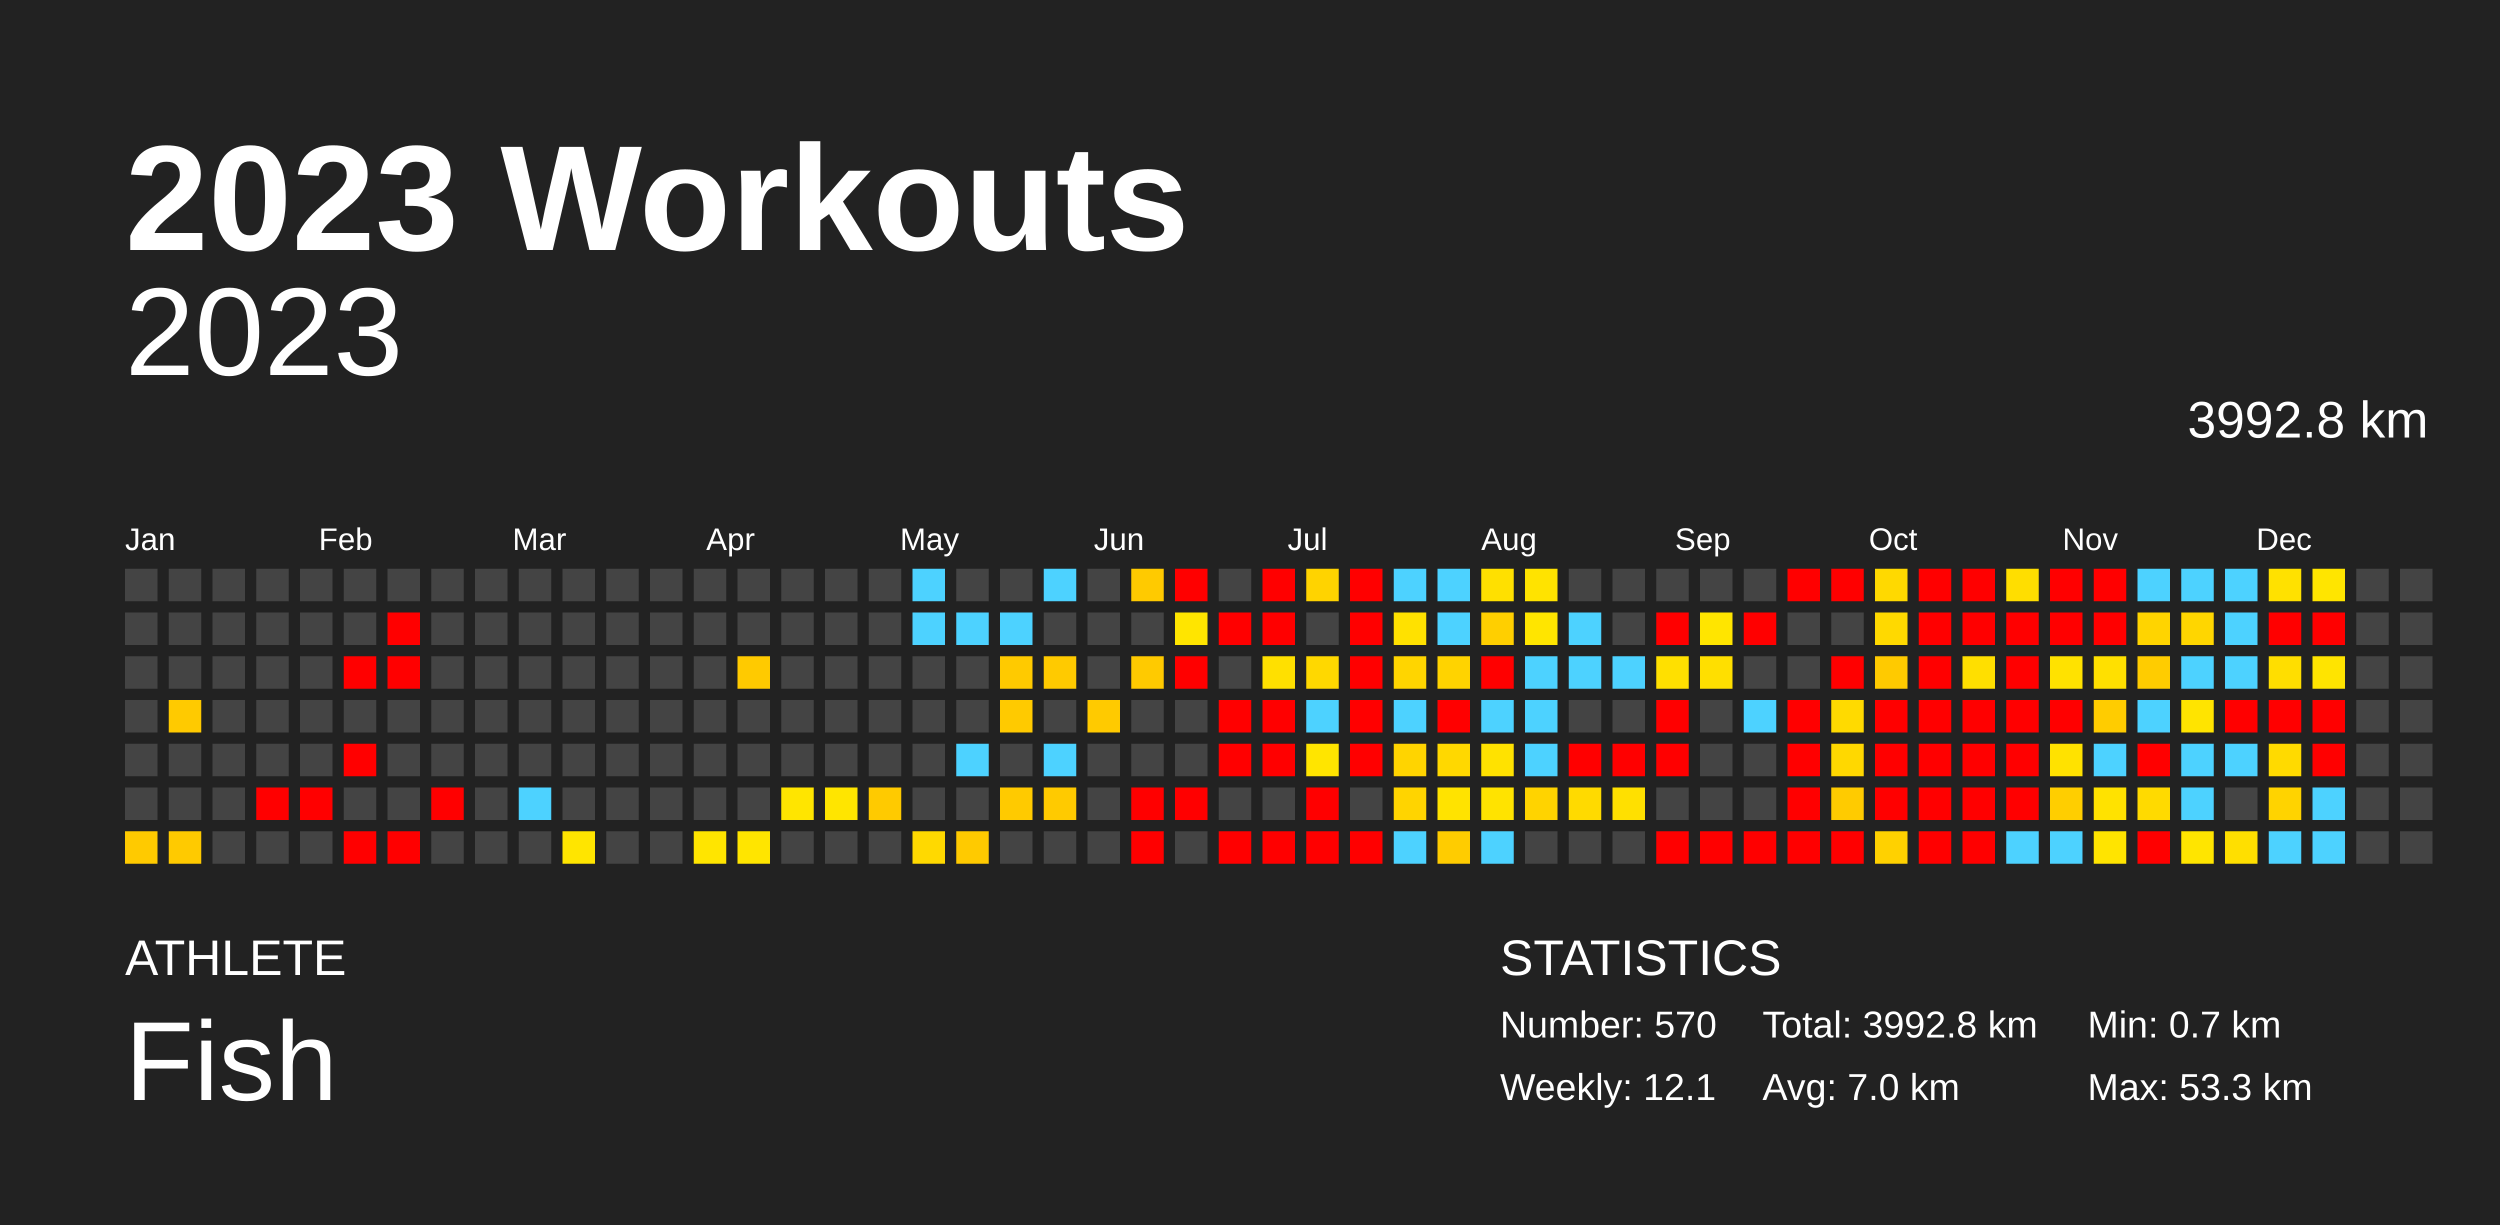
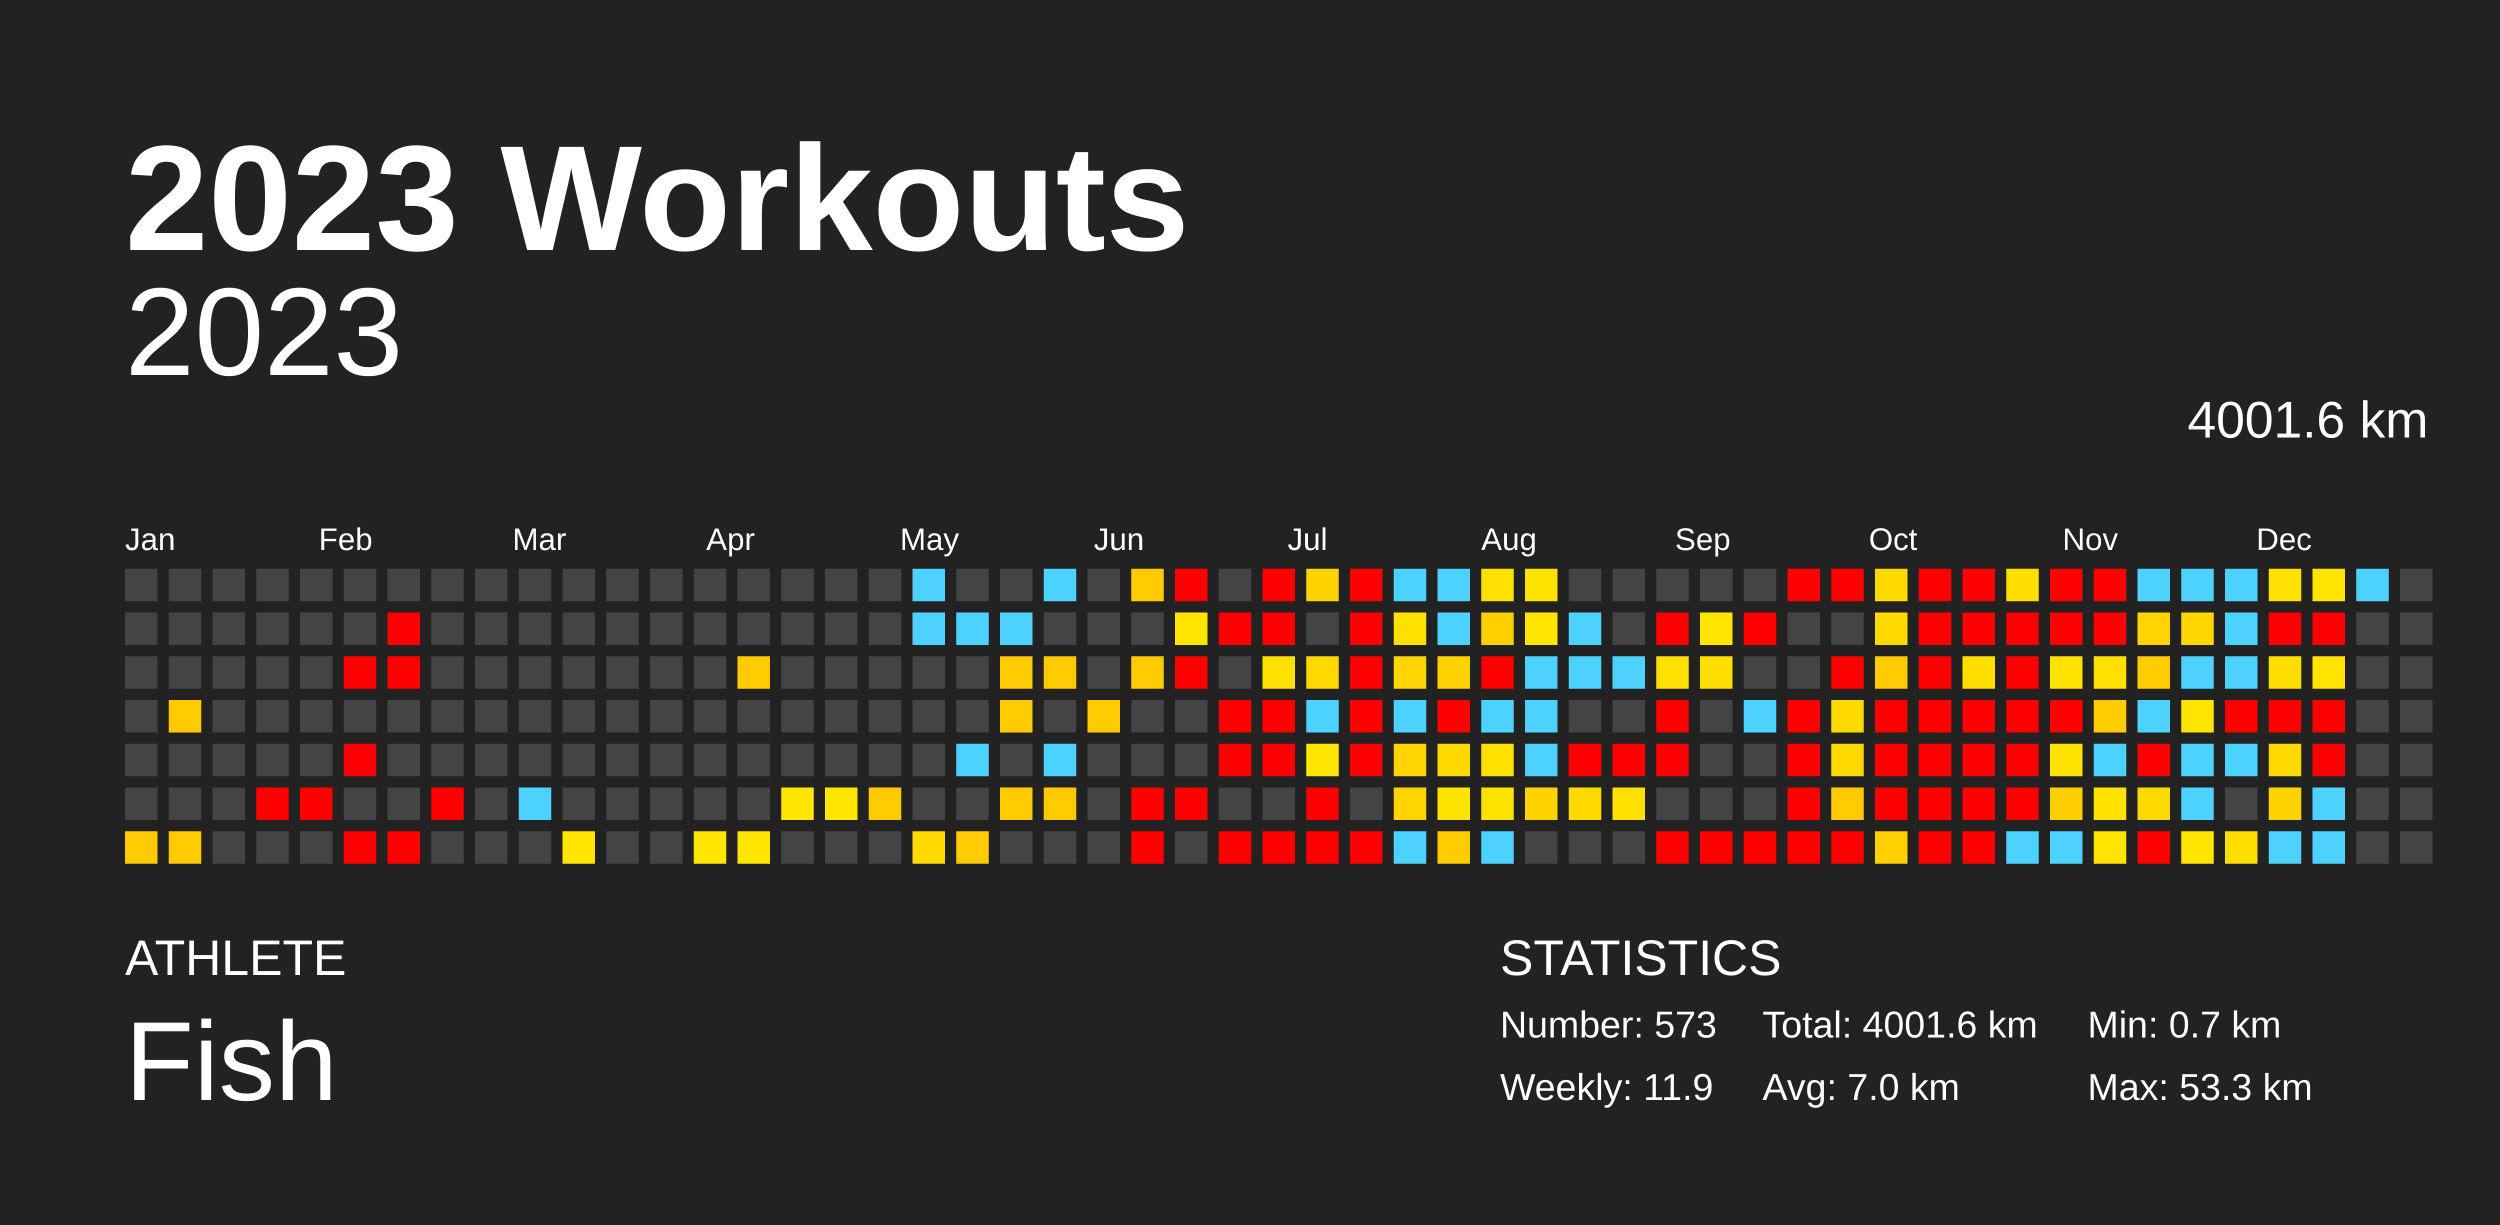
<svg xmlns="http://www.w3.org/2000/svg" baseProfile="full" height="98mm" version="1.1" viewBox="0,0,200,98" width="200mm">
  <defs />
  <rect fill="#222222" height="98" width="200" x="0" y="0" />
  <text fill="#FFFFFF" style="font-size:12px; font-family:Arial; font-weight:bold;" x="10" y="20">2023 Workouts</text>
  <text fill="#FFFFFF" style="font-size:4px; font-family:Arial" x="10" y="78">ATHLETE</text>
  <text fill="#FFFFFF" style="font-size:9px; font-family:Arial" x="10" y="88">Fish</text>
  <text fill="#FFFFFF" style="font-size:4px; font-family:Arial" x="120" y="78">STATISTICS</text>
-   <text fill="#FFFFFF" style="font-size:3px; font-family:Arial" x="120" y="83">Number: 570</text>
-   <text fill="#FFFFFF" style="font-size:3px; font-family:Arial" x="120" y="88">Weekly: 12.1</text>
-   <text fill="#FFFFFF" style="font-size:3px; font-family:Arial" x="141" y="83">Total: 3992.8 km</text>
+   <text fill="#FFFFFF" style="font-size:3px; font-family:Arial" x="120" y="83">Number: 573</text>
+   <text fill="#FFFFFF" style="font-size:3px; font-family:Arial" x="120" y="88">Weekly: 11.9</text>
+   <text fill="#FFFFFF" style="font-size:3px; font-family:Arial" x="141" y="83">Total: 4001.6 km</text>
  <text fill="#FFFFFF" style="font-size:3px; font-family:Arial" x="141" y="88">Avg: 7.0 km</text>
  <text fill="#FFFFFF" style="font-size:3px; font-family:Arial" x="167" y="83">Min: 0.7 km</text>
  <text fill="#FFFFFF" style="font-size:3px; font-family:Arial" x="167" y="88">Max: 53.3 km</text>
  <text alignment-baseline="hanging" fill="#FFFFFF" style="font-size:10.0px; font-family:Arial;" x="10" y="30">2023</text>
-   <text alignment-baseline="hanging" fill="#FFFFFF" style="font-size:4.125px; font-family:Arial;" x="175" y="35">3992.8 km</text>
+   <text alignment-baseline="hanging" fill="#FFFFFF" style="font-size:4.125px; font-family:Arial;" x="175" y="35">4001.6 km</text>
  <text fill="#FFFFFF" style="font-size:2.5px; font-family:Arial" x="10.0" y="44">Jan</text>
  <text fill="#FFFFFF" style="font-size:2.5px; font-family:Arial" x="25.5" y="44">Feb</text>
  <text fill="#FFFFFF" style="font-size:2.5px; font-family:Arial" x="41.0" y="44">Mar</text>
  <text fill="#FFFFFF" style="font-size:2.5px; font-family:Arial" x="56.5" y="44">Apr</text>
  <text fill="#FFFFFF" style="font-size:2.5px; font-family:Arial" x="72.0" y="44">May</text>
  <text fill="#FFFFFF" style="font-size:2.5px; font-family:Arial" x="87.5" y="44">Jun</text>
  <text fill="#FFFFFF" style="font-size:2.5px; font-family:Arial" x="103.0" y="44">Jul</text>
  <text fill="#FFFFFF" style="font-size:2.5px; font-family:Arial" x="118.5" y="44">Aug</text>
  <text fill="#FFFFFF" style="font-size:2.5px; font-family:Arial" x="134.0" y="44">Sep</text>
  <text fill="#FFFFFF" style="font-size:2.5px; font-family:Arial" x="149.5" y="44">Oct</text>
  <text fill="#FFFFFF" style="font-size:2.5px; font-family:Arial" x="165.0" y="44">Nov</text>
  <text fill="#FFFFFF" style="font-size:2.5px; font-family:Arial" x="180.5" y="44">Dec</text>
  <rect fill="#444444" height="2.6" width="2.6" x="10.0" y="45.5" />
  <rect fill="#444444" height="2.6" width="2.6" x="10.0" y="49.0" />
  <rect fill="#444444" height="2.6" width="2.6" x="10.0" y="52.5" />
  <rect fill="#444444" height="2.6" width="2.6" x="10.0" y="56.0" />
  <rect fill="#444444" height="2.6" width="2.6" x="10.0" y="59.5" />
  <rect fill="#444444" height="2.6" width="2.6" x="10.0" y="63.0" />
  <rect fill="#ffca00" height="2.6" width="2.6" x="10.0" y="66.5" />
  <rect fill="#444444" height="2.6" width="2.6" x="13.5" y="45.5" />
  <rect fill="#444444" height="2.6" width="2.6" x="13.5" y="49.0" />
  <rect fill="#444444" height="2.6" width="2.6" x="13.5" y="52.5" />
  <rect fill="#ffca00" height="2.6" width="2.6" x="13.5" y="56.0" />
  <rect fill="#444444" height="2.6" width="2.6" x="13.5" y="59.5" />
  <rect fill="#444444" height="2.6" width="2.6" x="13.5" y="63.0" />
  <rect fill="#ffca00" height="2.6" width="2.6" x="13.5" y="66.5" />
  <rect fill="#444444" height="2.6" width="2.6" x="17.0" y="45.5" />
  <rect fill="#444444" height="2.6" width="2.6" x="17.0" y="49.0" />
  <rect fill="#444444" height="2.6" width="2.6" x="17.0" y="52.5" />
  <rect fill="#444444" height="2.6" width="2.6" x="17.0" y="56.0" />
  <rect fill="#444444" height="2.6" width="2.6" x="17.0" y="59.5" />
  <rect fill="#444444" height="2.6" width="2.6" x="17.0" y="63.0" />
  <rect fill="#444444" height="2.6" width="2.6" x="17.0" y="66.5" />
  <rect fill="#444444" height="2.6" width="2.6" x="20.5" y="45.5" />
  <rect fill="#444444" height="2.6" width="2.6" x="20.5" y="49.0" />
  <rect fill="#444444" height="2.6" width="2.6" x="20.5" y="52.5" />
  <rect fill="#444444" height="2.6" width="2.6" x="20.5" y="56.0" />
  <rect fill="#444444" height="2.6" width="2.6" x="20.5" y="59.5" />
  <rect fill="red" height="2.6" width="2.6" x="20.5" y="63.0" />
  <rect fill="#444444" height="2.6" width="2.6" x="20.5" y="66.5" />
  <rect fill="#444444" height="2.6" width="2.6" x="24.0" y="45.5" />
  <rect fill="#444444" height="2.6" width="2.6" x="24.0" y="49.0" />
  <rect fill="#444444" height="2.6" width="2.6" x="24.0" y="52.5" />
  <rect fill="#444444" height="2.6" width="2.6" x="24.0" y="56.0" />
  <rect fill="#444444" height="2.6" width="2.6" x="24.0" y="59.5" />
  <rect fill="red" height="2.6" width="2.6" x="24.0" y="63.0" />
  <rect fill="#444444" height="2.6" width="2.6" x="24.0" y="66.5" />
  <rect fill="#444444" height="2.6" width="2.6" x="27.5" y="45.5" />
  <rect fill="#444444" height="2.6" width="2.6" x="27.5" y="49.0" />
  <rect fill="red" height="2.6" width="2.6" x="27.5" y="52.5" />
  <rect fill="#444444" height="2.6" width="2.6" x="27.5" y="56.0" />
  <rect fill="red" height="2.6" width="2.6" x="27.5" y="59.5" />
  <rect fill="#444444" height="2.6" width="2.6" x="27.5" y="63.0" />
  <rect fill="red" height="2.6" width="2.6" x="27.5" y="66.5" />
  <rect fill="#444444" height="2.6" width="2.6" x="31.0" y="45.5" />
  <rect fill="red" height="2.6" width="2.6" x="31.0" y="49.0" />
  <rect fill="red" height="2.6" width="2.6" x="31.0" y="52.5" />
  <rect fill="#444444" height="2.6" width="2.6" x="31.0" y="56.0" />
  <rect fill="#444444" height="2.6" width="2.6" x="31.0" y="59.5" />
  <rect fill="#444444" height="2.6" width="2.6" x="31.0" y="63.0" />
  <rect fill="red" height="2.6" width="2.6" x="31.0" y="66.5" />
  <rect fill="#444444" height="2.6" width="2.6" x="34.5" y="45.5" />
  <rect fill="#444444" height="2.6" width="2.6" x="34.5" y="49.0" />
  <rect fill="#444444" height="2.6" width="2.6" x="34.5" y="52.5" />
  <rect fill="#444444" height="2.6" width="2.6" x="34.5" y="56.0" />
  <rect fill="#444444" height="2.6" width="2.6" x="34.5" y="59.5" />
  <rect fill="red" height="2.6" width="2.6" x="34.5" y="63.0" />
  <rect fill="#444444" height="2.6" width="2.6" x="34.5" y="66.5" />
  <rect fill="#444444" height="2.6" width="2.6" x="38.0" y="45.5" />
  <rect fill="#444444" height="2.6" width="2.6" x="38.0" y="49.0" />
  <rect fill="#444444" height="2.6" width="2.6" x="38.0" y="52.5" />
  <rect fill="#444444" height="2.6" width="2.6" x="38.0" y="56.0" />
  <rect fill="#444444" height="2.6" width="2.6" x="38.0" y="59.5" />
  <rect fill="#444444" height="2.6" width="2.6" x="38.0" y="63.0" />
  <rect fill="#444444" height="2.6" width="2.6" x="38.0" y="66.5" />
  <rect fill="#444444" height="2.6" width="2.6" x="41.5" y="45.5" />
  <rect fill="#444444" height="2.6" width="2.6" x="41.5" y="49.0" />
  <rect fill="#444444" height="2.6" width="2.6" x="41.5" y="52.5" />
  <rect fill="#444444" height="2.6" width="2.6" x="41.5" y="56.0" />
  <rect fill="#444444" height="2.6" width="2.6" x="41.5" y="59.5" />
  <rect fill="#4dd2ff" height="2.6" width="2.6" x="41.5" y="63.0" />
  <rect fill="#444444" height="2.6" width="2.6" x="41.5" y="66.5" />
  <rect fill="#444444" height="2.6" width="2.6" x="45.0" y="45.5" />
  <rect fill="#444444" height="2.6" width="2.6" x="45.0" y="49.0" />
  <rect fill="#444444" height="2.6" width="2.6" x="45.0" y="52.5" />
  <rect fill="#444444" height="2.6" width="2.6" x="45.0" y="56.0" />
  <rect fill="#444444" height="2.6" width="2.6" x="45.0" y="59.5" />
  <rect fill="#444444" height="2.6" width="2.6" x="45.0" y="63.0" />
  <rect fill="#ffe500" height="2.6" width="2.6" x="45.0" y="66.5" />
  <rect fill="#444444" height="2.6" width="2.6" x="48.5" y="45.5" />
  <rect fill="#444444" height="2.6" width="2.6" x="48.5" y="49.0" />
  <rect fill="#444444" height="2.6" width="2.6" x="48.5" y="52.5" />
  <rect fill="#444444" height="2.6" width="2.6" x="48.5" y="56.0" />
  <rect fill="#444444" height="2.6" width="2.6" x="48.5" y="59.5" />
  <rect fill="#444444" height="2.6" width="2.6" x="48.5" y="63.0" />
  <rect fill="#444444" height="2.6" width="2.6" x="48.5" y="66.5" />
  <rect fill="#444444" height="2.6" width="2.6" x="52.0" y="45.5" />
  <rect fill="#444444" height="2.6" width="2.6" x="52.0" y="49.0" />
  <rect fill="#444444" height="2.6" width="2.6" x="52.0" y="52.5" />
  <rect fill="#444444" height="2.6" width="2.6" x="52.0" y="56.0" />
  <rect fill="#444444" height="2.6" width="2.6" x="52.0" y="59.5" />
  <rect fill="#444444" height="2.6" width="2.6" x="52.0" y="63.0" />
  <rect fill="#444444" height="2.6" width="2.6" x="52.0" y="66.5" />
  <rect fill="#444444" height="2.6" width="2.6" x="55.5" y="45.5" />
  <rect fill="#444444" height="2.6" width="2.6" x="55.5" y="49.0" />
  <rect fill="#444444" height="2.6" width="2.6" x="55.5" y="52.5" />
  <rect fill="#444444" height="2.6" width="2.6" x="55.5" y="56.0" />
  <rect fill="#444444" height="2.6" width="2.6" x="55.5" y="59.5" />
  <rect fill="#444444" height="2.6" width="2.6" x="55.5" y="63.0" />
  <rect fill="#ffe500" height="2.6" width="2.6" x="55.5" y="66.5" />
  <rect fill="#444444" height="2.6" width="2.6" x="59.0" y="45.5" />
  <rect fill="#444444" height="2.6" width="2.6" x="59.0" y="49.0" />
  <rect fill="#ffca00" height="2.6" width="2.6" x="59.0" y="52.5" />
  <rect fill="#444444" height="2.6" width="2.6" x="59.0" y="56.0" />
  <rect fill="#444444" height="2.6" width="2.6" x="59.0" y="59.5" />
  <rect fill="#444444" height="2.6" width="2.6" x="59.0" y="63.0" />
  <rect fill="#ffe500" height="2.6" width="2.6" x="59.0" y="66.5" />
  <rect fill="#444444" height="2.6" width="2.6" x="62.5" y="45.5" />
  <rect fill="#444444" height="2.6" width="2.6" x="62.5" y="49.0" />
  <rect fill="#444444" height="2.6" width="2.6" x="62.5" y="52.5" />
  <rect fill="#444444" height="2.6" width="2.6" x="62.5" y="56.0" />
  <rect fill="#444444" height="2.6" width="2.6" x="62.5" y="59.5" />
  <rect fill="#ffe500" height="2.6" width="2.6" x="62.5" y="63.0" />
  <rect fill="#444444" height="2.6" width="2.6" x="62.5" y="66.5" />
  <rect fill="#444444" height="2.6" width="2.6" x="66.0" y="45.5" />
  <rect fill="#444444" height="2.6" width="2.6" x="66.0" y="49.0" />
  <rect fill="#444444" height="2.6" width="2.6" x="66.0" y="52.5" />
  <rect fill="#444444" height="2.6" width="2.6" x="66.0" y="56.0" />
  <rect fill="#444444" height="2.6" width="2.6" x="66.0" y="59.5" />
  <rect fill="#ffe500" height="2.6" width="2.6" x="66.0" y="63.0" />
  <rect fill="#444444" height="2.6" width="2.6" x="66.0" y="66.5" />
  <rect fill="#444444" height="2.6" width="2.6" x="69.5" y="45.5" />
  <rect fill="#444444" height="2.6" width="2.6" x="69.5" y="49.0" />
  <rect fill="#444444" height="2.6" width="2.6" x="69.5" y="52.5" />
  <rect fill="#444444" height="2.6" width="2.6" x="69.5" y="56.0" />
  <rect fill="#444444" height="2.6" width="2.6" x="69.5" y="59.5" />
  <rect fill="#ffca00" height="2.6" width="2.6" x="69.5" y="63.0" />
  <rect fill="#444444" height="2.6" width="2.6" x="69.5" y="66.5" />
  <rect fill="#4dd2ff" height="2.6" width="2.6" x="73.0" y="45.5" />
  <rect fill="#4dd2ff" height="2.6" width="2.6" x="73.0" y="49.0" />
  <rect fill="#444444" height="2.6" width="2.6" x="73.0" y="52.5" />
  <rect fill="#444444" height="2.6" width="2.6" x="73.0" y="56.0" />
  <rect fill="#444444" height="2.6" width="2.6" x="73.0" y="59.5" />
  <rect fill="#444444" height="2.6" width="2.6" x="73.0" y="63.0" />
  <rect fill="#ffd900" height="2.6" width="2.6" x="73.0" y="66.5" />
  <rect fill="#444444" height="2.6" width="2.6" x="76.5" y="45.5" />
  <rect fill="#4dd2ff" height="2.6" width="2.6" x="76.5" y="49.0" />
  <rect fill="#444444" height="2.6" width="2.6" x="76.5" y="52.5" />
  <rect fill="#444444" height="2.6" width="2.6" x="76.5" y="56.0" />
  <rect fill="#4dd2ff" height="2.6" width="2.6" x="76.5" y="59.5" />
  <rect fill="#444444" height="2.6" width="2.6" x="76.5" y="63.0" />
  <rect fill="#ffca00" height="2.6" width="2.6" x="76.5" y="66.5" />
  <rect fill="#444444" height="2.6" width="2.6" x="80.0" y="45.5" />
  <rect fill="#4dd2ff" height="2.6" width="2.6" x="80.0" y="49.0" />
  <rect fill="#ffca00" height="2.6" width="2.6" x="80.0" y="52.5" />
  <rect fill="#ffca00" height="2.6" width="2.6" x="80.0" y="56.0" />
  <rect fill="#444444" height="2.6" width="2.6" x="80.0" y="59.5" />
  <rect fill="#ffca00" height="2.6" width="2.6" x="80.0" y="63.0" />
  <rect fill="#444444" height="2.6" width="2.6" x="80.0" y="66.5" />
  <rect fill="#4dd2ff" height="2.6" width="2.6" x="83.5" y="45.5" />
  <rect fill="#444444" height="2.6" width="2.6" x="83.5" y="49.0" />
  <rect fill="#ffca00" height="2.6" width="2.6" x="83.5" y="52.5" />
  <rect fill="#444444" height="2.6" width="2.6" x="83.5" y="56.0" />
  <rect fill="#4dd2ff" height="2.6" width="2.6" x="83.5" y="59.5" />
  <rect fill="#ffca00" height="2.6" width="2.6" x="83.5" y="63.0" />
  <rect fill="#444444" height="2.6" width="2.6" x="83.5" y="66.5" />
  <rect fill="#444444" height="2.6" width="2.6" x="87.0" y="45.5" />
  <rect fill="#444444" height="2.6" width="2.6" x="87.0" y="49.0" />
  <rect fill="#444444" height="2.6" width="2.6" x="87.0" y="52.5" />
  <rect fill="#ffca00" height="2.6" width="2.6" x="87.0" y="56.0" />
  <rect fill="#444444" height="2.6" width="2.6" x="87.0" y="59.5" />
  <rect fill="#444444" height="2.6" width="2.6" x="87.0" y="63.0" />
  <rect fill="#444444" height="2.6" width="2.6" x="87.0" y="66.5" />
  <rect fill="#ffca00" height="2.6" width="2.6" x="90.5" y="45.5" />
  <rect fill="#444444" height="2.6" width="2.6" x="90.5" y="49.0" />
  <rect fill="#ffca00" height="2.6" width="2.6" x="90.5" y="52.5" />
  <rect fill="#444444" height="2.6" width="2.6" x="90.5" y="56.0" />
  <rect fill="#444444" height="2.6" width="2.6" x="90.5" y="59.5" />
  <rect fill="red" height="2.6" width="2.6" x="90.5" y="63.0" />
  <rect fill="red" height="2.6" width="2.6" x="90.5" y="66.5" />
  <rect fill="red" height="2.6" width="2.6" x="94.0" y="45.5" />
  <rect fill="#ffe500" height="2.6" width="2.6" x="94.0" y="49.0" />
  <rect fill="red" height="2.6" width="2.6" x="94.0" y="52.5" />
  <rect fill="#444444" height="2.6" width="2.6" x="94.0" y="56.0" />
  <rect fill="#444444" height="2.6" width="2.6" x="94.0" y="59.5" />
  <rect fill="red" height="2.6" width="2.6" x="94.0" y="63.0" />
  <rect fill="#444444" height="2.6" width="2.6" x="94.0" y="66.5" />
  <rect fill="#444444" height="2.6" width="2.6" x="97.5" y="45.5" />
  <rect fill="red" height="2.6" width="2.6" x="97.5" y="49.0" />
  <rect fill="#444444" height="2.6" width="2.6" x="97.5" y="52.5" />
  <rect fill="red" height="2.6" width="2.6" x="97.5" y="56.0" />
  <rect fill="red" height="2.6" width="2.6" x="97.5" y="59.5" />
  <rect fill="#444444" height="2.6" width="2.6" x="97.5" y="63.0" />
  <rect fill="red" height="2.6" width="2.6" x="97.5" y="66.5" />
  <rect fill="red" height="2.6" width="2.6" x="101.0" y="45.5" />
  <rect fill="red" height="2.6" width="2.6" x="101.0" y="49.0" />
  <rect fill="#ffe000" height="2.6" width="2.6" x="101.0" y="52.5" />
  <rect fill="red" height="2.6" width="2.6" x="101.0" y="56.0" />
  <rect fill="red" height="2.6" width="2.6" x="101.0" y="59.5" />
  <rect fill="#444444" height="2.6" width="2.6" x="101.0" y="63.0" />
  <rect fill="red" height="2.6" width="2.6" x="101.0" y="66.5" />
  <rect fill="#ffd300" height="2.6" width="2.6" x="104.5" y="45.5" />
  <rect fill="#444444" height="2.6" width="2.6" x="104.5" y="49.0" />
  <rect fill="#ffd800" height="2.6" width="2.6" x="104.5" y="52.5" />
  <rect fill="#4dd2ff" height="2.6" width="2.6" x="104.5" y="56.0" />
  <rect fill="#ffe500" height="2.6" width="2.6" x="104.5" y="59.5" />
  <rect fill="red" height="2.6" width="2.6" x="104.5" y="63.0" />
  <rect fill="red" height="2.6" width="2.6" x="104.5" y="66.5" />
  <rect fill="red" height="2.6" width="2.6" x="108.0" y="45.5" />
  <rect fill="red" height="2.6" width="2.6" x="108.0" y="49.0" />
  <rect fill="red" height="2.6" width="2.6" x="108.0" y="52.5" />
  <rect fill="red" height="2.6" width="2.6" x="108.0" y="56.0" />
  <rect fill="red" height="2.6" width="2.6" x="108.0" y="59.5" />
  <rect fill="#444444" height="2.6" width="2.6" x="108.0" y="63.0" />
  <rect fill="red" height="2.6" width="2.6" x="108.0" y="66.5" />
  <rect fill="#4dd2ff" height="2.6" width="2.6" x="111.5" y="45.5" />
  <rect fill="#ffe100" height="2.6" width="2.6" x="111.5" y="49.0" />
  <rect fill="#ffd500" height="2.6" width="2.6" x="111.5" y="52.5" />
  <rect fill="#4dd2ff" height="2.6" width="2.6" x="111.5" y="56.0" />
  <rect fill="#ffd400" height="2.6" width="2.6" x="111.5" y="59.5" />
  <rect fill="#ffd400" height="2.6" width="2.6" x="111.5" y="63.0" />
  <rect fill="#4dd2ff" height="2.6" width="2.6" x="111.5" y="66.5" />
  <rect fill="#4dd2ff" height="2.6" width="2.6" x="115.0" y="45.5" />
  <rect fill="#4dd2ff" height="2.6" width="2.6" x="115.0" y="49.0" />
  <rect fill="#ffd300" height="2.6" width="2.6" x="115.0" y="52.5" />
  <rect fill="red" height="2.6" width="2.6" x="115.0" y="56.0" />
  <rect fill="#ffd800" height="2.6" width="2.6" x="115.0" y="59.5" />
  <rect fill="#ffe300" height="2.6" width="2.6" x="115.0" y="63.0" />
  <rect fill="#ffcc00" height="2.6" width="2.6" x="115.0" y="66.5" />
  <rect fill="#ffe000" height="2.6" width="2.6" x="118.5" y="45.5" />
  <rect fill="#ffcf00" height="2.6" width="2.6" x="118.5" y="49.0" />
  <rect fill="red" height="2.6" width="2.6" x="118.5" y="52.5" />
  <rect fill="#4dd2ff" height="2.6" width="2.6" x="118.5" y="56.0" />
  <rect fill="#ffe200" height="2.6" width="2.6" x="118.5" y="59.5" />
  <rect fill="#ffe300" height="2.6" width="2.6" x="118.5" y="63.0" />
  <rect fill="#4dd2ff" height="2.6" width="2.6" x="118.5" y="66.5" />
  <rect fill="#ffe300" height="2.6" width="2.6" x="122.0" y="45.5" />
  <rect fill="#ffe500" height="2.6" width="2.6" x="122.0" y="49.0" />
  <rect fill="#4dd2ff" height="2.6" width="2.6" x="122.0" y="52.5" />
  <rect fill="#4dd2ff" height="2.6" width="2.6" x="122.0" y="56.0" />
  <rect fill="#4dd2ff" height="2.6" width="2.6" x="122.0" y="59.5" />
  <rect fill="#ffd300" height="2.6" width="2.6" x="122.0" y="63.0" />
  <rect fill="#444444" height="2.6" width="2.6" x="122.0" y="66.5" />
  <rect fill="#444444" height="2.6" width="2.6" x="125.5" y="45.5" />
  <rect fill="#4dd2ff" height="2.6" width="2.6" x="125.5" y="49.0" />
  <rect fill="#4dd2ff" height="2.6" width="2.6" x="125.5" y="52.5" />
  <rect fill="#444444" height="2.6" width="2.6" x="125.5" y="56.0" />
  <rect fill="red" height="2.6" width="2.6" x="125.5" y="59.5" />
  <rect fill="#ffda00" height="2.6" width="2.6" x="125.5" y="63.0" />
  <rect fill="#444444" height="2.6" width="2.6" x="125.5" y="66.5" />
  <rect fill="#444444" height="2.6" width="2.6" x="129.0" y="45.5" />
  <rect fill="#444444" height="2.6" width="2.6" x="129.0" y="49.0" />
  <rect fill="#4dd2ff" height="2.6" width="2.6" x="129.0" y="52.5" />
  <rect fill="#444444" height="2.6" width="2.6" x="129.0" y="56.0" />
  <rect fill="red" height="2.6" width="2.6" x="129.0" y="59.5" />
  <rect fill="#ffe000" height="2.6" width="2.6" x="129.0" y="63.0" />
  <rect fill="#444444" height="2.6" width="2.6" x="129.0" y="66.5" />
  <rect fill="#444444" height="2.6" width="2.6" x="132.5" y="45.5" />
  <rect fill="red" height="2.6" width="2.6" x="132.5" y="49.0" />
  <rect fill="#ffe000" height="2.6" width="2.6" x="132.5" y="52.5" />
  <rect fill="red" height="2.6" width="2.6" x="132.5" y="56.0" />
  <rect fill="red" height="2.6" width="2.6" x="132.5" y="59.5" />
  <rect fill="#444444" height="2.6" width="2.6" x="132.5" y="63.0" />
  <rect fill="red" height="2.6" width="2.6" x="132.5" y="66.5" />
  <rect fill="#444444" height="2.6" width="2.6" x="136.0" y="45.5" />
  <rect fill="#ffe500" height="2.6" width="2.6" x="136.0" y="49.0" />
  <rect fill="#ffdf00" height="2.6" width="2.6" x="136.0" y="52.5" />
  <rect fill="#444444" height="2.6" width="2.6" x="136.0" y="56.0" />
  <rect fill="#444444" height="2.6" width="2.6" x="136.0" y="59.5" />
  <rect fill="#444444" height="2.6" width="2.6" x="136.0" y="63.0" />
  <rect fill="red" height="2.6" width="2.6" x="136.0" y="66.5" />
  <rect fill="#444444" height="2.6" width="2.6" x="139.5" y="45.5" />
  <rect fill="red" height="2.6" width="2.6" x="139.5" y="49.0" />
  <rect fill="#444444" height="2.6" width="2.6" x="139.5" y="52.5" />
  <rect fill="#4dd2ff" height="2.6" width="2.6" x="139.5" y="56.0" />
  <rect fill="#444444" height="2.6" width="2.6" x="139.5" y="59.5" />
  <rect fill="#444444" height="2.6" width="2.6" x="139.5" y="63.0" />
  <rect fill="red" height="2.6" width="2.6" x="139.5" y="66.5" />
  <rect fill="red" height="2.6" width="2.6" x="143.0" y="45.5" />
  <rect fill="#444444" height="2.6" width="2.6" x="143.0" y="49.0" />
  <rect fill="#444444" height="2.6" width="2.6" x="143.0" y="52.5" />
  <rect fill="red" height="2.6" width="2.6" x="143.0" y="56.0" />
  <rect fill="red" height="2.6" width="2.6" x="143.0" y="59.5" />
  <rect fill="red" height="2.6" width="2.6" x="143.0" y="63.0" />
  <rect fill="red" height="2.6" width="2.6" x="143.0" y="66.5" />
  <rect fill="red" height="2.6" width="2.6" x="146.5" y="45.5" />
  <rect fill="#444444" height="2.6" width="2.6" x="146.5" y="49.0" />
  <rect fill="red" height="2.6" width="2.6" x="146.5" y="52.5" />
  <rect fill="#ffda00" height="2.6" width="2.6" x="146.5" y="56.0" />
  <rect fill="#ffd800" height="2.6" width="2.6" x="146.5" y="59.5" />
  <rect fill="#ffcb00" height="2.6" width="2.6" x="146.5" y="63.0" />
  <rect fill="red" height="2.6" width="2.6" x="146.5" y="66.5" />
  <rect fill="#ffd900" height="2.6" width="2.6" x="150.0" y="45.5" />
  <rect fill="#ffd900" height="2.6" width="2.6" x="150.0" y="49.0" />
  <rect fill="#ffca00" height="2.6" width="2.6" x="150.0" y="52.5" />
  <rect fill="red" height="2.6" width="2.6" x="150.0" y="56.0" />
  <rect fill="red" height="2.6" width="2.6" x="150.0" y="59.5" />
  <rect fill="red" height="2.6" width="2.6" x="150.0" y="63.0" />
  <rect fill="#ffd100" height="2.6" width="2.6" x="150.0" y="66.5" />
  <rect fill="red" height="2.6" width="2.6" x="153.5" y="45.5" />
  <rect fill="red" height="2.6" width="2.6" x="153.5" y="49.0" />
  <rect fill="red" height="2.6" width="2.6" x="153.5" y="52.5" />
  <rect fill="red" height="2.6" width="2.6" x="153.5" y="56.0" />
  <rect fill="red" height="2.6" width="2.6" x="153.5" y="59.5" />
  <rect fill="red" height="2.6" width="2.6" x="153.5" y="63.0" />
  <rect fill="red" height="2.6" width="2.6" x="153.5" y="66.5" />
  <rect fill="red" height="2.6" width="2.6" x="157.0" y="45.5" />
  <rect fill="red" height="2.6" width="2.6" x="157.0" y="49.0" />
  <rect fill="#ffdf00" height="2.6" width="2.6" x="157.0" y="52.5" />
  <rect fill="red" height="2.6" width="2.6" x="157.0" y="56.0" />
  <rect fill="red" height="2.6" width="2.6" x="157.0" y="59.5" />
  <rect fill="red" height="2.6" width="2.6" x="157.0" y="63.0" />
  <rect fill="red" height="2.6" width="2.6" x="157.0" y="66.5" />
  <rect fill="#ffde00" height="2.6" width="2.6" x="160.5" y="45.5" />
  <rect fill="red" height="2.6" width="2.6" x="160.5" y="49.0" />
  <rect fill="red" height="2.6" width="2.6" x="160.5" y="52.5" />
  <rect fill="red" height="2.6" width="2.6" x="160.5" y="56.0" />
  <rect fill="red" height="2.6" width="2.6" x="160.5" y="59.5" />
  <rect fill="red" height="2.6" width="2.6" x="160.5" y="63.0" />
  <rect fill="#4dd2ff" height="2.6" width="2.6" x="160.5" y="66.5" />
  <rect fill="red" height="2.6" width="2.6" x="164.0" y="45.5" />
  <rect fill="red" height="2.6" width="2.6" x="164.0" y="49.0" />
  <rect fill="#ffe200" height="2.6" width="2.6" x="164.0" y="52.5" />
  <rect fill="red" height="2.6" width="2.6" x="164.0" y="56.0" />
  <rect fill="#ffe200" height="2.6" width="2.6" x="164.0" y="59.5" />
  <rect fill="#ffce00" height="2.6" width="2.6" x="164.0" y="63.0" />
  <rect fill="#4dd2ff" height="2.6" width="2.6" x="164.0" y="66.5" />
  <rect fill="red" height="2.6" width="2.6" x="167.5" y="45.5" />
  <rect fill="red" height="2.6" width="2.6" x="167.5" y="49.0" />
  <rect fill="#ffe000" height="2.6" width="2.6" x="167.5" y="52.5" />
  <rect fill="#ffcc00" height="2.6" width="2.6" x="167.5" y="56.0" />
  <rect fill="#4dd2ff" height="2.6" width="2.6" x="167.5" y="59.5" />
  <rect fill="#ffe200" height="2.6" width="2.6" x="167.5" y="63.0" />
  <rect fill="#ffe400" height="2.6" width="2.6" x="167.5" y="66.5" />
  <rect fill="#4dd2ff" height="2.6" width="2.6" x="171.0" y="45.5" />
  <rect fill="#ffd400" height="2.6" width="2.6" x="171.0" y="49.0" />
  <rect fill="#ffcc00" height="2.6" width="2.6" x="171.0" y="52.5" />
  <rect fill="#4dd2ff" height="2.6" width="2.6" x="171.0" y="56.0" />
  <rect fill="red" height="2.6" width="2.6" x="171.0" y="59.5" />
  <rect fill="#ffda00" height="2.6" width="2.6" x="171.0" y="63.0" />
  <rect fill="red" height="2.6" width="2.6" x="171.0" y="66.5" />
  <rect fill="#4dd2ff" height="2.6" width="2.6" x="174.5" y="45.5" />
  <rect fill="#ffd600" height="2.6" width="2.6" x="174.5" y="49.0" />
  <rect fill="#4dd2ff" height="2.6" width="2.6" x="174.5" y="52.5" />
  <rect fill="#ffe400" height="2.6" width="2.6" x="174.5" y="56.0" />
  <rect fill="#4dd2ff" height="2.6" width="2.6" x="174.5" y="59.5" />
  <rect fill="#4dd2ff" height="2.6" width="2.6" x="174.5" y="63.0" />
  <rect fill="#ffe500" height="2.6" width="2.6" x="174.5" y="66.5" />
  <rect fill="#4dd2ff" height="2.6" width="2.6" x="178.0" y="45.5" />
  <rect fill="#4dd2ff" height="2.6" width="2.6" x="178.0" y="49.0" />
  <rect fill="#4dd2ff" height="2.6" width="2.6" x="178.0" y="52.5" />
  <rect fill="red" height="2.6" width="2.6" x="178.0" y="56.0" />
  <rect fill="#4dd2ff" height="2.6" width="2.6" x="178.0" y="59.5" />
  <rect fill="#444444" height="2.6" width="2.6" x="178.0" y="63.0" />
  <rect fill="#ffdf00" height="2.6" width="2.6" x="178.0" y="66.5" />
  <rect fill="#ffe100" height="2.6" width="2.6" x="181.5" y="45.5" />
  <rect fill="red" height="2.6" width="2.6" x="181.5" y="49.0" />
  <rect fill="#ffde00" height="2.6" width="2.6" x="181.5" y="52.5" />
  <rect fill="red" height="2.6" width="2.6" x="181.5" y="56.0" />
  <rect fill="#ffda00" height="2.6" width="2.6" x="181.5" y="59.5" />
  <rect fill="#ffd300" height="2.6" width="2.6" x="181.5" y="63.0" />
  <rect fill="#4dd2ff" height="2.6" width="2.6" x="181.5" y="66.5" />
  <rect fill="#ffe500" height="2.6" width="2.6" x="185.0" y="45.5" />
  <rect fill="red" height="2.6" width="2.6" x="185.0" y="49.0" />
  <rect fill="#ffe400" height="2.6" width="2.6" x="185.0" y="52.5" />
  <rect fill="red" height="2.6" width="2.6" x="185.0" y="56.0" />
  <rect fill="red" height="2.6" width="2.6" x="185.0" y="59.5" />
  <rect fill="#4dd2ff" height="2.6" width="2.6" x="185.0" y="63.0" />
  <rect fill="#4dd2ff" height="2.6" width="2.6" x="185.0" y="66.5" />
-   <rect fill="#444444" height="2.6" width="2.6" x="188.5" y="45.5" />
+   <rect fill="#4dd2ff" height="2.6" width="2.6" x="188.5" y="45.5" />
  <rect fill="#444444" height="2.6" width="2.6" x="188.5" y="49.0" />
  <rect fill="#444444" height="2.6" width="2.6" x="188.5" y="52.5" />
  <rect fill="#444444" height="2.6" width="2.6" x="188.5" y="56.0" />
  <rect fill="#444444" height="2.6" width="2.6" x="188.5" y="59.5" />
  <rect fill="#444444" height="2.6" width="2.6" x="188.5" y="63.0" />
  <rect fill="#444444" height="2.6" width="2.6" x="188.5" y="66.5" />
  <rect fill="#444444" height="2.6" width="2.6" x="192.0" y="45.5" />
  <rect fill="#444444" height="2.6" width="2.6" x="192.0" y="49.0" />
  <rect fill="#444444" height="2.6" width="2.6" x="192.0" y="52.5" />
  <rect fill="#444444" height="2.6" width="2.6" x="192.0" y="56.0" />
  <rect fill="#444444" height="2.6" width="2.6" x="192.0" y="59.5" />
  <rect fill="#444444" height="2.6" width="2.6" x="192.0" y="63.0" />
  <rect fill="#444444" height="2.6" width="2.6" x="192.0" y="66.5" />
</svg>
